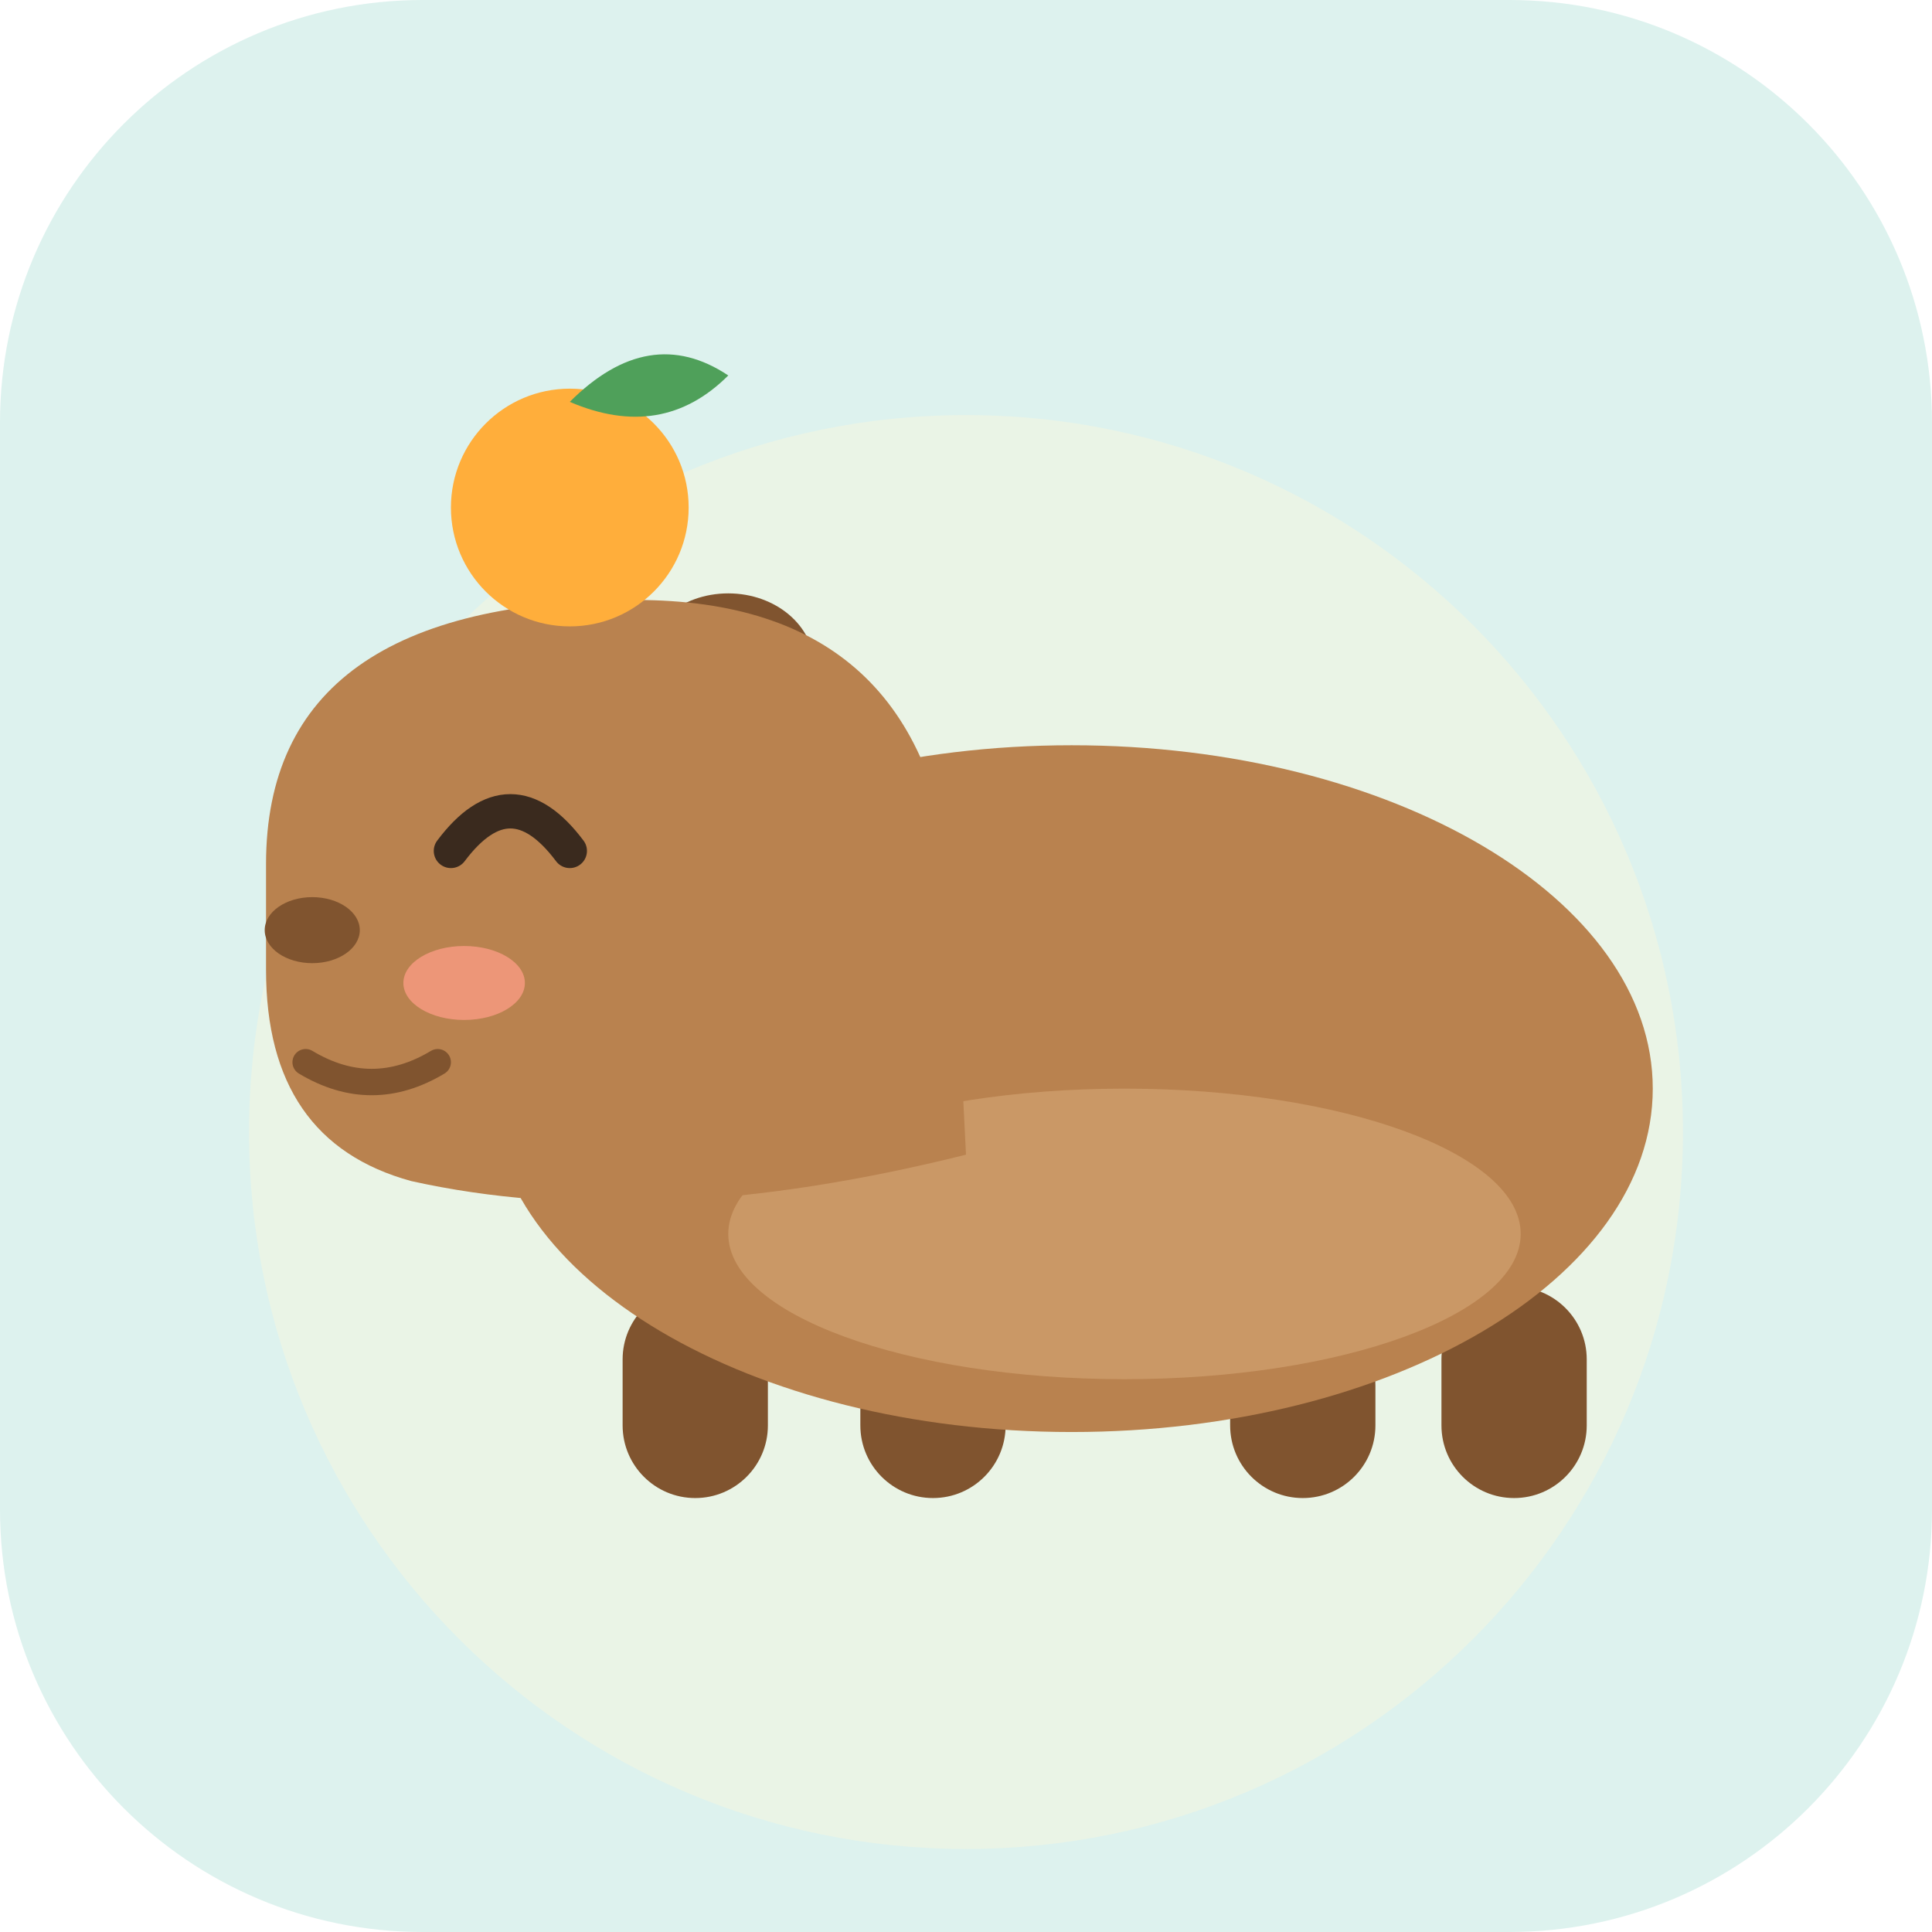
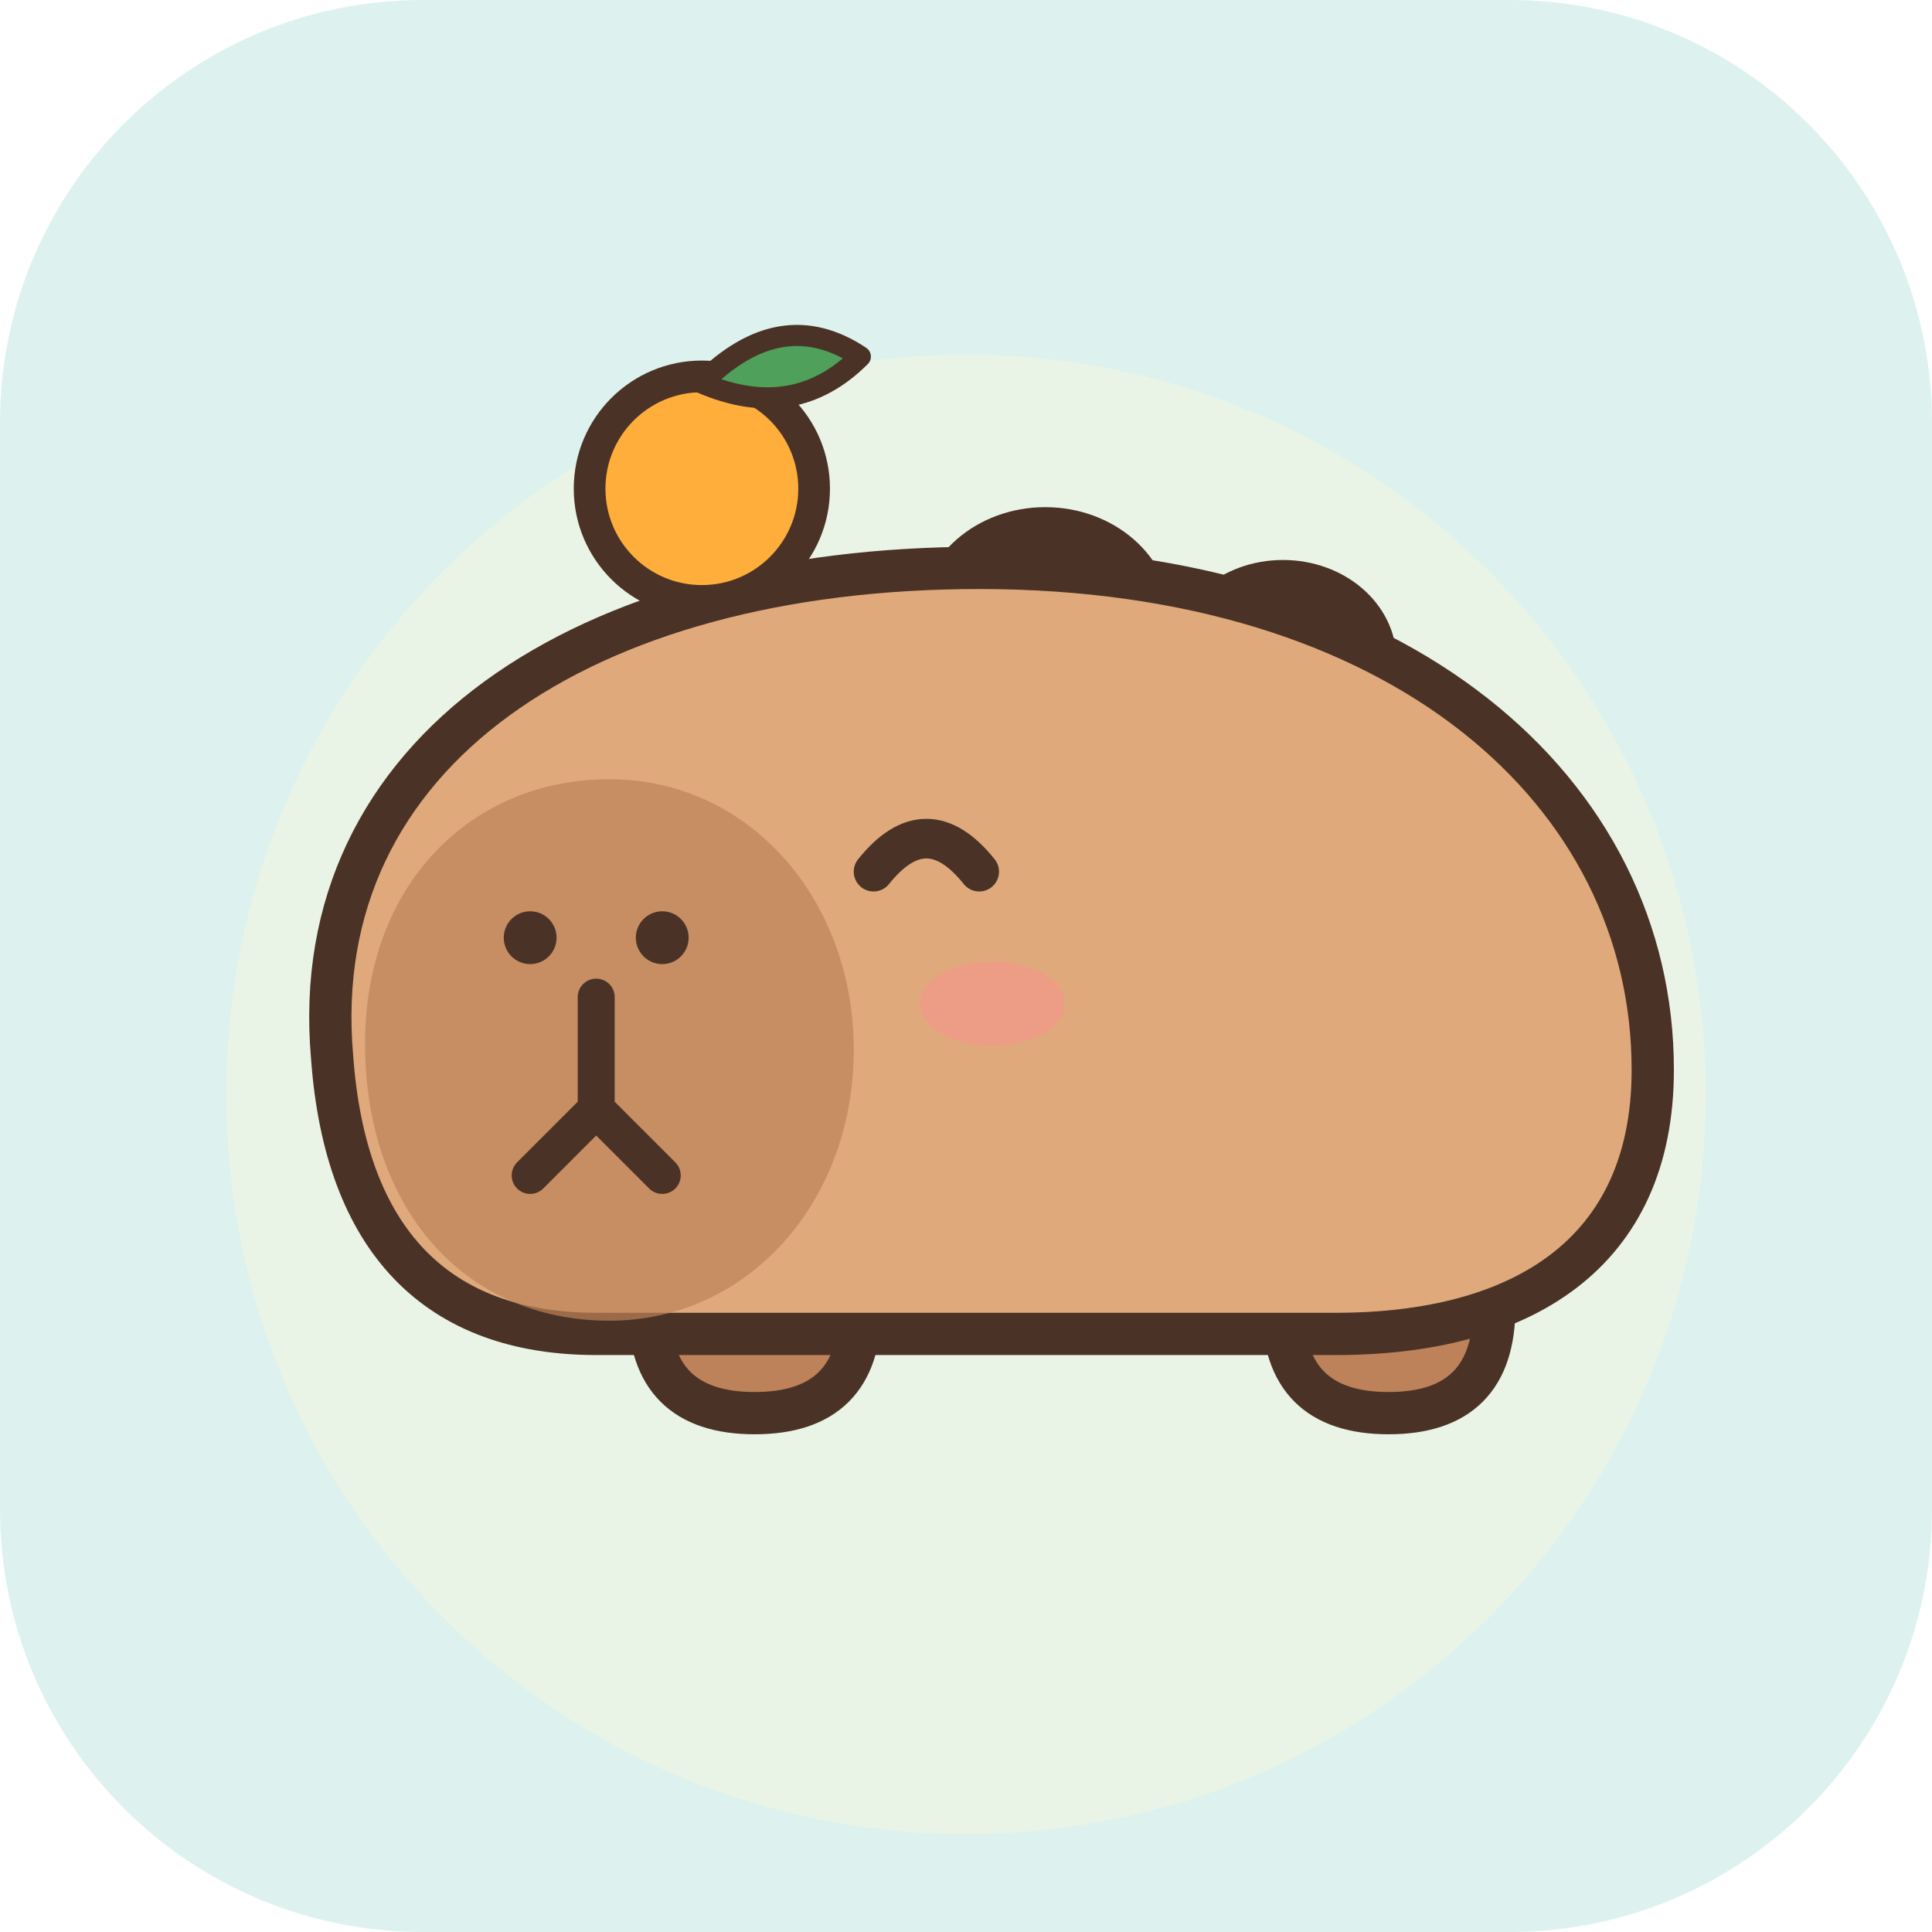
<svg xmlns="http://www.w3.org/2000/svg" viewBox="0 0 512 512">
  <rect width="512" height="512" rx="112" fill="#DDF2EE" />
-   <circle cx="256" cy="300" r="190" fill="#EAF4E6" />
-   <g transform="translate(46 96) scale(3.5)">
-     <rect x="34" y="70" width="11" height="16" rx="5.5" fill="#80542F" />
-     <rect x="52" y="72" width="11" height="14" rx="5.5" fill="#80542F" />
-     <rect x="80" y="72" width="11" height="14" rx="5.5" fill="#80542F" />
-     <rect x="96" y="70" width="11" height="16" rx="5.5" fill="#80542F" />
-     <ellipse cx="68" cy="55" rx="44" ry="26" fill="#B9824F" />
-     <ellipse cx="72" cy="66" rx="30" ry="11" fill="#D9AA78" opacity=".55" />
-     <ellipse cx="42" cy="23" rx="6.5" ry="5.5" fill="#80542F" />
-     <path d="M7 38q0-20 28-20q22 0 24 22l1 20q-24 6-42 2q-11-3-11-16z" fill="#B9824F" />
-     <ellipse cx="10.5" cy="43" rx="3.6" ry="2.5" fill="#80542F" />
-     <path d="M10 53q5 3 10 0" fill="none" stroke="#80542F" stroke-width="2" stroke-linecap="round" />
-     <path d="M21 37q4.5-6 9 0" fill="none" stroke="#3A2A1E" stroke-width="2.6" stroke-linecap="round" />
-     <ellipse cx="22" cy="47" rx="4.6" ry="2.8" fill="#FF9C86" opacity=".75" />
-     <circle cx="30" cy="11" r="9" fill="#FFAE3B" />
-     <path d="M30 3q6-6 12-2q-5 5-12 2z" fill="#4FA05A" />
+   <circle cx="256" cy="290" r="196" fill="#EAF4E6" />
+   <g transform="translate(46 70) scale(3.5)">
+     <path d="M36 79q0 8 8 8t8-8" fill="#BD8259" stroke="#4A3326" stroke-width="3.2" />
+     <path d="M84 79q0 8 8 8t8-8" fill="#BD8259" stroke="#4A3326" stroke-width="3.2" />
+     <ellipse cx="66" cy="27" rx="8" ry="7" fill="#BD8259" stroke="#4A3326" stroke-width="3.2" />
+     <ellipse cx="84" cy="30" rx="7" ry="6" fill="#BD8259" stroke="#4A3326" stroke-width="3.2" />
+     <path d="M12 60C10 37 31 23 61 23C93 23 112 40 112 61C112 75 102 81 88 81H32C20 81 13 74 12 60Z" fill="#DFA97C" stroke="#4A3326" stroke-width="3.2" stroke-linejoin="round" />
+     <path d="M14.5 59c0-12 8-20 18.5-20s18.5 9 18.5 20.5S43.5 80 33 80c-11 0-18.5-8.5-18.5-21z" fill="#BD8259" opacity=".7" />
+     <path d="M53 46q4-5 8 0" fill="none" stroke="#4A3326" stroke-width="3" stroke-linecap="round" />
+     <circle cx="27" cy="51" r="2" fill="#4A3326" />
+     <circle cx="37" cy="51" r="2" fill="#4A3326" />
+     <path d="M32 55.5v8.5M32 64l-5 5M32 64l5 5" fill="none" stroke="#4A3326" stroke-width="2.8" stroke-linecap="round" stroke-linejoin="round" />
+     <ellipse cx="62" cy="56" rx="5.5" ry="3.2" fill="#F29A8A" opacity=".75" />
+     <circle cx="40" cy="17" r="8.5" fill="#FFAE3B" stroke="#4A3326" stroke-width="2.4" />
+     <path d="M40 9q6-6 12-2q-5 5-12 2z" fill="#4FA05A" stroke="#4A3326" stroke-width="1.6" stroke-linejoin="round" />
  </g>
</svg>
